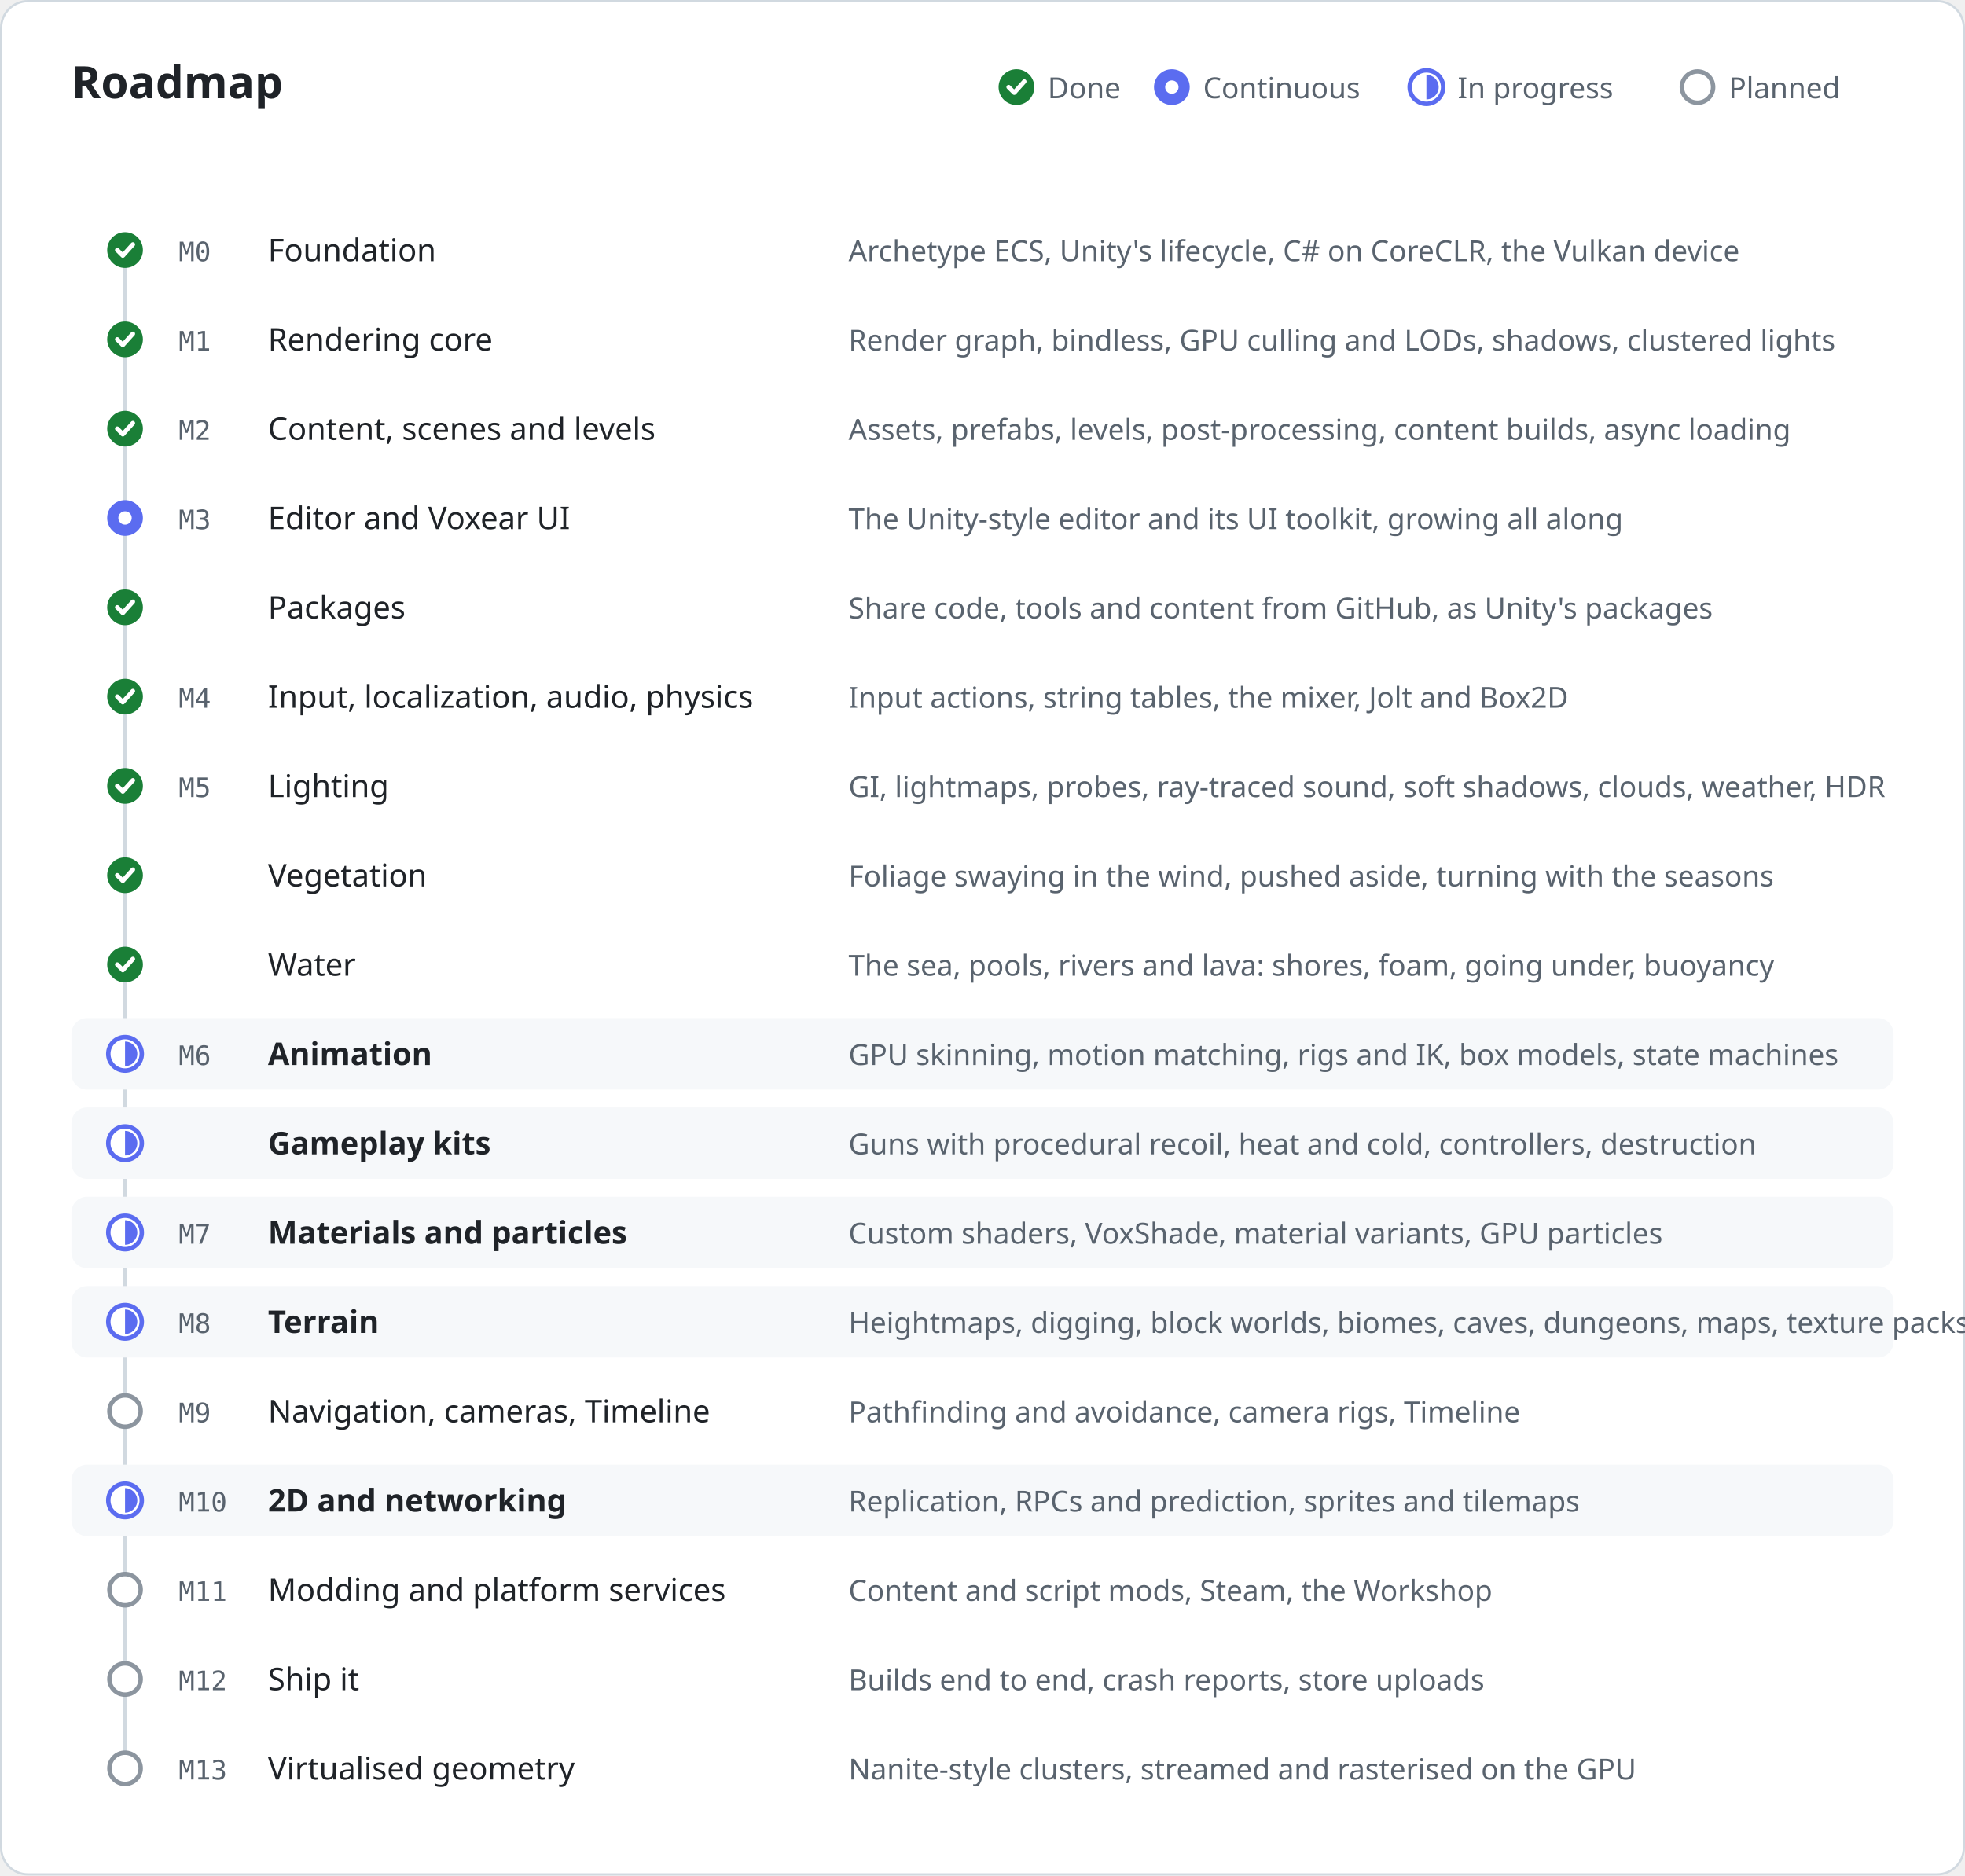
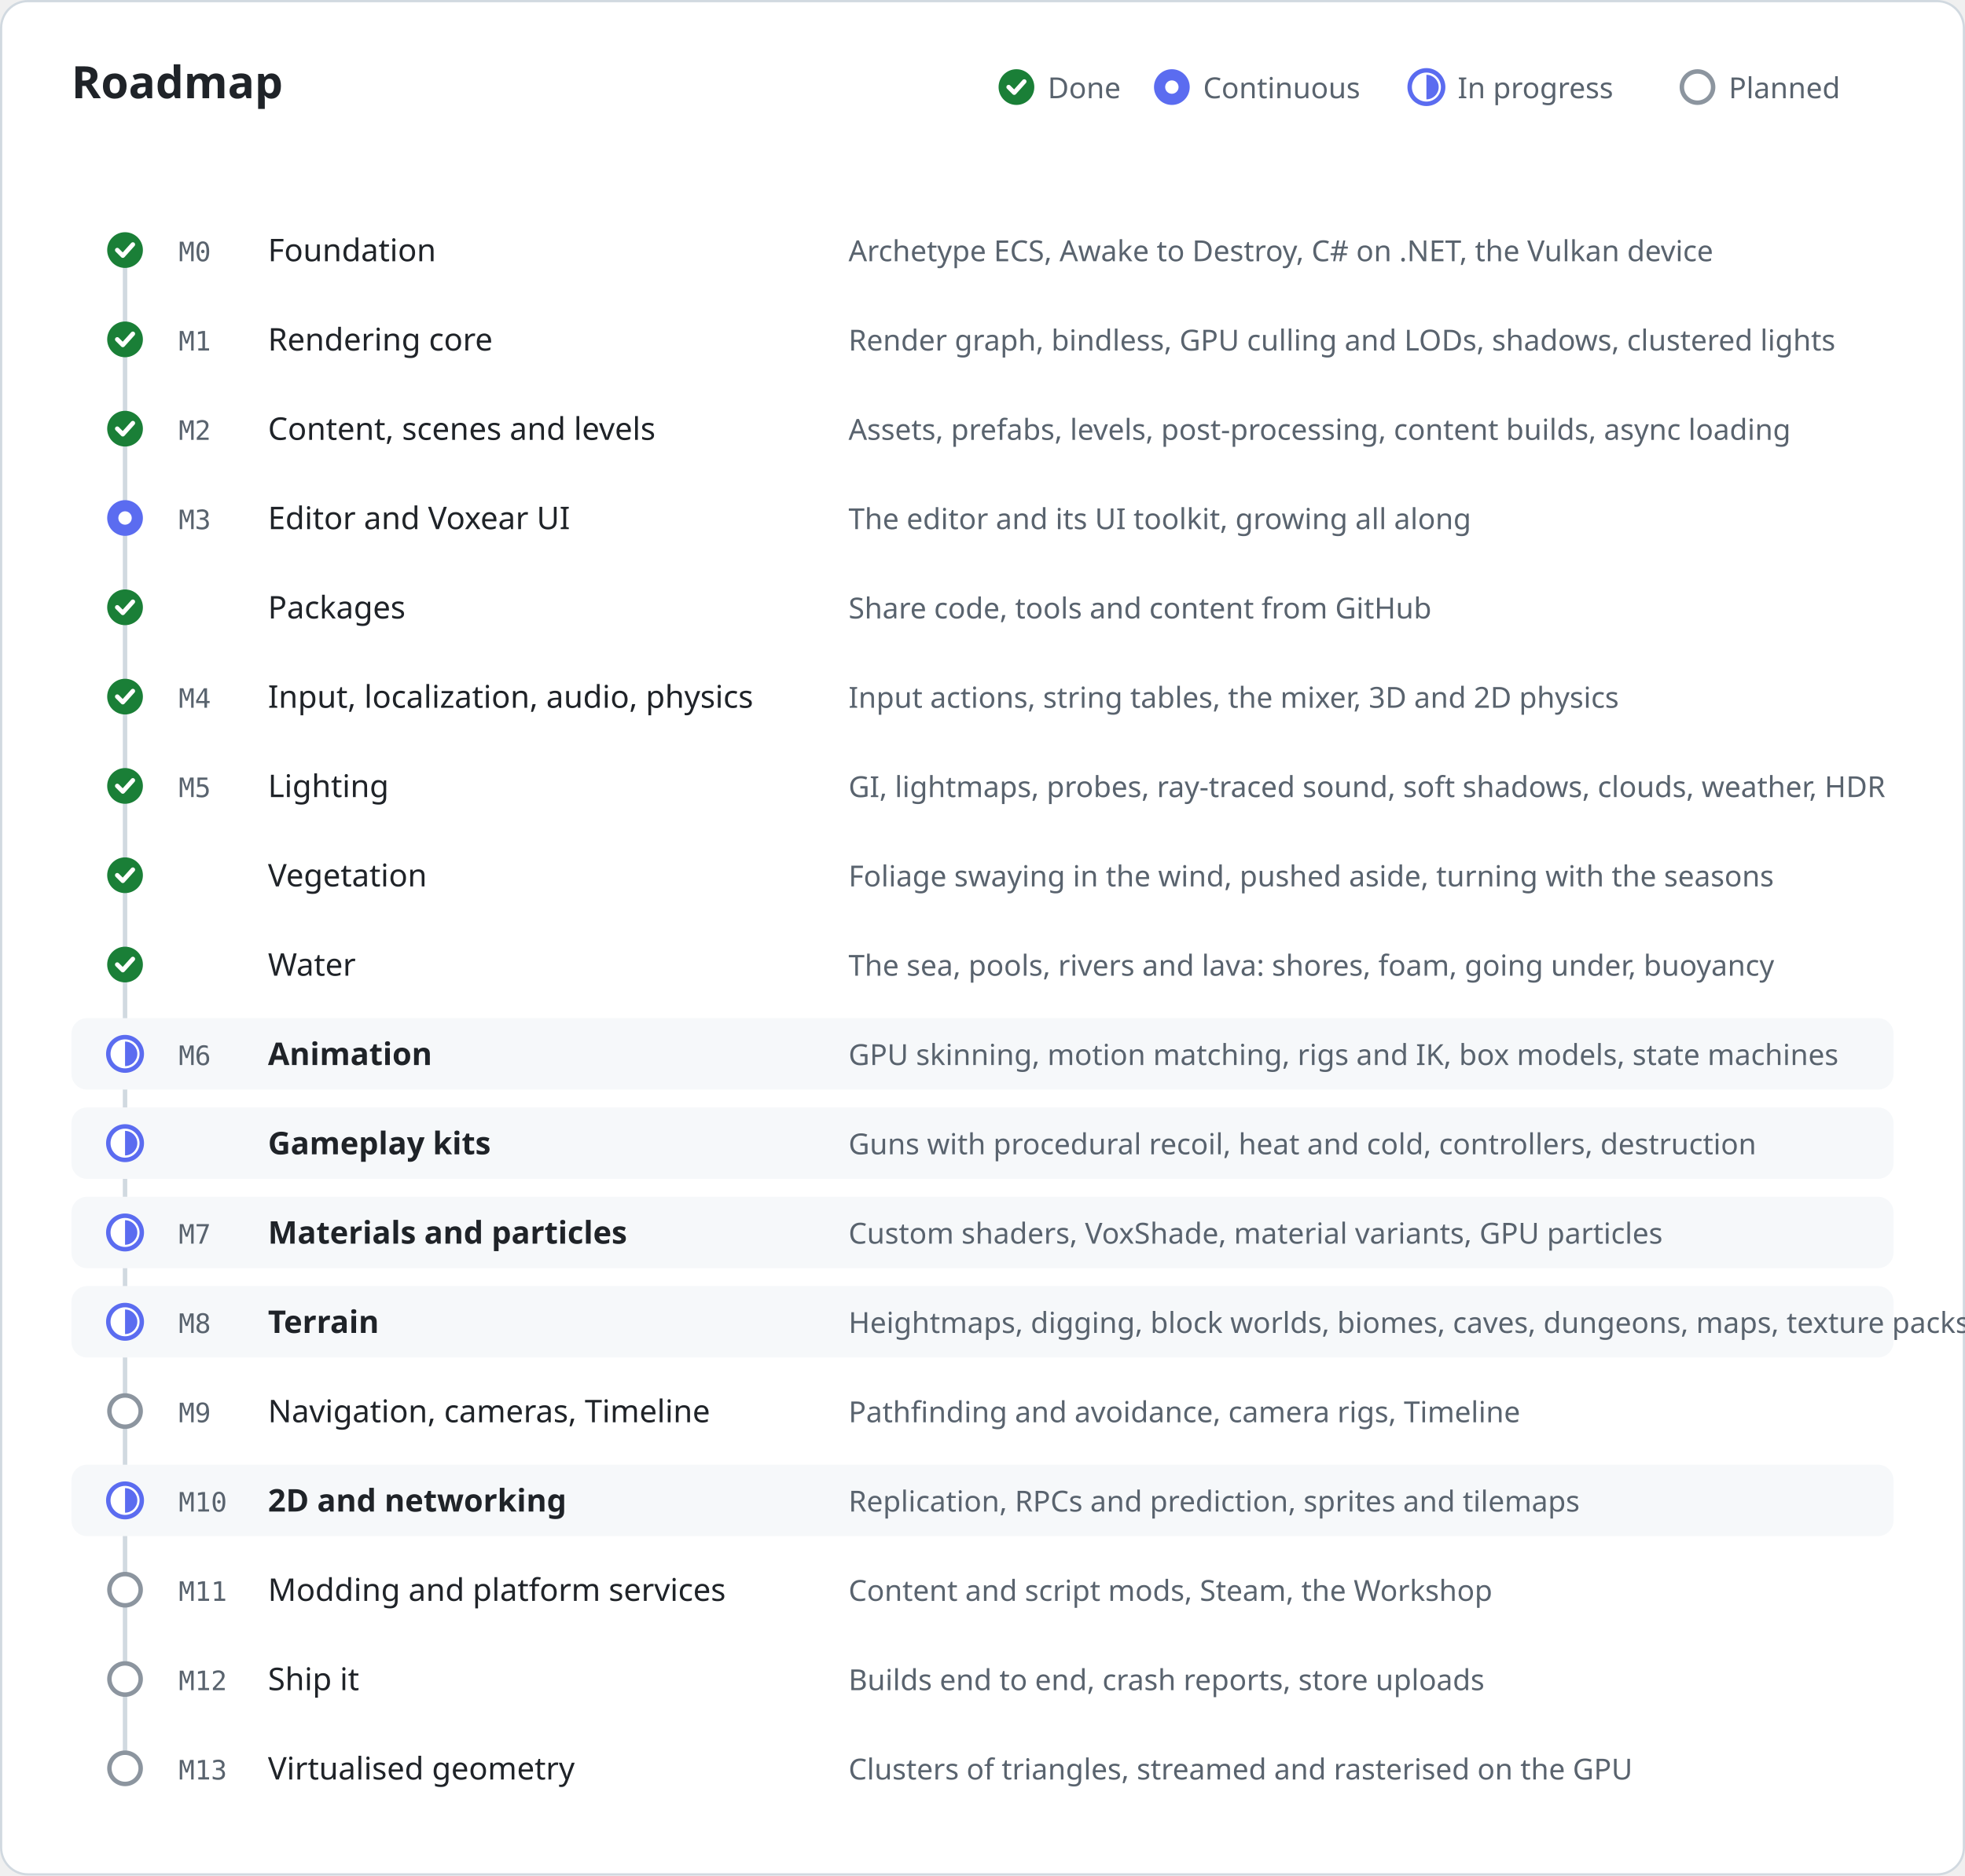
<svg xmlns="http://www.w3.org/2000/svg" width="880" height="840" viewBox="0 0 880 840" role="img" aria-label="Voxear roadmap">
  <rect x="0.5" y="0.5" width="879" height="839" rx="12" fill="#ffffff" stroke="#d1d9e0" />
  <text x="32" y="44" font-family="-apple-system, BlinkMacSystemFont, 'Segoe UI', 'Noto Sans', Helvetica, Arial, sans-serif" font-size="20" font-weight="600" fill="#1f2328">Roadmap</text>
  <circle cx="760.2" cy="39" r="7" fill="#ffffff" stroke="#8c959f" stroke-width="2" />
  <text x="774.2" y="44" font-family="-apple-system, BlinkMacSystemFont, 'Segoe UI', 'Noto Sans', Helvetica, Arial, sans-serif" font-size="13" fill="#59636e">Planned</text>
  <circle cx="638.8" cy="39" r="7.5" fill="#ffffff" stroke="#5b6cf0" stroke-width="2" />
  <path d="M638.8 33.5 a5.5 5.5 0 0 1 0 11 z" fill="#5b6cf0" />
  <text x="652.8" y="44" font-family="-apple-system, BlinkMacSystemFont, 'Segoe UI', 'Noto Sans', Helvetica, Arial, sans-serif" font-size="13" fill="#59636e">In progress</text>
  <circle cx="524.8" cy="39" r="8" fill="#5b6cf0" />
  <circle cx="524.8" cy="39" r="3" fill="#ffffff" />
  <text x="538.8" y="44" font-family="-apple-system, BlinkMacSystemFont, 'Segoe UI', 'Noto Sans', Helvetica, Arial, sans-serif" font-size="13" fill="#59636e">Continuous</text>
  <circle cx="455.2" cy="39" r="8" fill="#1a7f37" />
  <path d="M451.7 39 l2.5 2.5 l4.5-5" fill="none" stroke="#ffffff" stroke-width="2" stroke-linecap="round" stroke-linejoin="round" />
  <text x="469.2" y="44" font-family="-apple-system, BlinkMacSystemFont, 'Segoe UI', 'Noto Sans', Helvetica, Arial, sans-serif" font-size="13" fill="#59636e">Done</text>
  <line x1="56" y1="112" x2="56" y2="792" stroke="#d1d9e0" stroke-width="2" />
  <circle cx="56" cy="112" r="8" fill="#1a7f37" />
  <path d="M52.5 112 l2.5 2.5 l4.5-5" fill="none" stroke="#ffffff" stroke-width="2" stroke-linecap="round" stroke-linejoin="round" />
  <text x="80" y="117" font-family="ui-monospace, SFMono-Regular, 'SF Mono', Menlo, Consolas, monospace" font-size="12" fill="#59636e">M0</text>
  <text x="120" y="117" font-family="-apple-system, BlinkMacSystemFont, 'Segoe UI', 'Noto Sans', Helvetica, Arial, sans-serif" font-size="14" font-weight="500" fill="#1f2328">Foundation</text>
-   <text x="380" y="117" font-family="-apple-system, BlinkMacSystemFont, 'Segoe UI', 'Noto Sans', Helvetica, Arial, sans-serif" font-size="13" fill="#59636e">Archetype ECS, Unity's lifecycle, C# on CoreCLR, the Vulkan device</text>
+   <text x="380" y="117" font-family="-apple-system, BlinkMacSystemFont, 'Segoe UI', 'Noto Sans', Helvetica, Arial, sans-serif" font-size="13" fill="#59636e">Archetype ECS, Awake to Destroy, C# on .NET, the Vulkan device</text>
  <circle cx="56" cy="152" r="8" fill="#1a7f37" />
  <path d="M52.5 152 l2.5 2.5 l4.5-5" fill="none" stroke="#ffffff" stroke-width="2" stroke-linecap="round" stroke-linejoin="round" />
  <text x="80" y="157" font-family="ui-monospace, SFMono-Regular, 'SF Mono', Menlo, Consolas, monospace" font-size="12" fill="#59636e">M1</text>
  <text x="120" y="157" font-family="-apple-system, BlinkMacSystemFont, 'Segoe UI', 'Noto Sans', Helvetica, Arial, sans-serif" font-size="14" font-weight="500" fill="#1f2328">Rendering core</text>
  <text x="380" y="157" font-family="-apple-system, BlinkMacSystemFont, 'Segoe UI', 'Noto Sans', Helvetica, Arial, sans-serif" font-size="13" fill="#59636e">Render graph, bindless, GPU culling and LODs, shadows, clustered lights</text>
  <circle cx="56" cy="192" r="8" fill="#1a7f37" />
  <path d="M52.5 192 l2.5 2.5 l4.5-5" fill="none" stroke="#ffffff" stroke-width="2" stroke-linecap="round" stroke-linejoin="round" />
  <text x="80" y="197" font-family="ui-monospace, SFMono-Regular, 'SF Mono', Menlo, Consolas, monospace" font-size="12" fill="#59636e">M2</text>
  <text x="120" y="197" font-family="-apple-system, BlinkMacSystemFont, 'Segoe UI', 'Noto Sans', Helvetica, Arial, sans-serif" font-size="14" font-weight="500" fill="#1f2328">Content, scenes and levels</text>
  <text x="380" y="197" font-family="-apple-system, BlinkMacSystemFont, 'Segoe UI', 'Noto Sans', Helvetica, Arial, sans-serif" font-size="13" fill="#59636e">Assets, prefabs, levels, post-processing, content builds, async loading</text>
  <circle cx="56" cy="232" r="8" fill="#5b6cf0" />
  <circle cx="56" cy="232" r="3" fill="#ffffff" />
  <text x="80" y="237" font-family="ui-monospace, SFMono-Regular, 'SF Mono', Menlo, Consolas, monospace" font-size="12" fill="#59636e">M3</text>
  <text x="120" y="237" font-family="-apple-system, BlinkMacSystemFont, 'Segoe UI', 'Noto Sans', Helvetica, Arial, sans-serif" font-size="14" font-weight="500" fill="#1f2328">Editor and Voxear UI</text>
-   <text x="380" y="237" font-family="-apple-system, BlinkMacSystemFont, 'Segoe UI', 'Noto Sans', Helvetica, Arial, sans-serif" font-size="13" fill="#59636e">The Unity-style editor and its UI toolkit, growing all along</text>
+   <text x="380" y="237" font-family="-apple-system, BlinkMacSystemFont, 'Segoe UI', 'Noto Sans', Helvetica, Arial, sans-serif" font-size="13" fill="#59636e">The editor and its UI toolkit, growing all along</text>
  <circle cx="56" cy="272" r="8" fill="#1a7f37" />
  <path d="M52.5 272 l2.5 2.5 l4.5-5" fill="none" stroke="#ffffff" stroke-width="2" stroke-linecap="round" stroke-linejoin="round" />
  <text x="80" y="277" font-family="ui-monospace, SFMono-Regular, 'SF Mono', Menlo, Consolas, monospace" font-size="12" fill="#59636e" />
  <text x="120" y="277" font-family="-apple-system, BlinkMacSystemFont, 'Segoe UI', 'Noto Sans', Helvetica, Arial, sans-serif" font-size="14" font-weight="500" fill="#1f2328">Packages</text>
-   <text x="380" y="277" font-family="-apple-system, BlinkMacSystemFont, 'Segoe UI', 'Noto Sans', Helvetica, Arial, sans-serif" font-size="13" fill="#59636e">Share code, tools and content from GitHub, as Unity's packages</text>
+   <text x="380" y="277" font-family="-apple-system, BlinkMacSystemFont, 'Segoe UI', 'Noto Sans', Helvetica, Arial, sans-serif" font-size="13" fill="#59636e">Share code, tools and content from GitHub</text>
  <circle cx="56" cy="312" r="8" fill="#1a7f37" />
  <path d="M52.5 312 l2.5 2.5 l4.5-5" fill="none" stroke="#ffffff" stroke-width="2" stroke-linecap="round" stroke-linejoin="round" />
  <text x="80" y="317" font-family="ui-monospace, SFMono-Regular, 'SF Mono', Menlo, Consolas, monospace" font-size="12" fill="#59636e">M4</text>
  <text x="120" y="317" font-family="-apple-system, BlinkMacSystemFont, 'Segoe UI', 'Noto Sans', Helvetica, Arial, sans-serif" font-size="14" font-weight="500" fill="#1f2328">Input, localization, audio, physics</text>
-   <text x="380" y="317" font-family="-apple-system, BlinkMacSystemFont, 'Segoe UI', 'Noto Sans', Helvetica, Arial, sans-serif" font-size="13" fill="#59636e">Input actions, string tables, the mixer, Jolt and Box2D</text>
+   <text x="380" y="317" font-family="-apple-system, BlinkMacSystemFont, 'Segoe UI', 'Noto Sans', Helvetica, Arial, sans-serif" font-size="13" fill="#59636e">Input actions, string tables, the mixer, 3D and 2D physics</text>
  <circle cx="56" cy="352" r="8" fill="#1a7f37" />
  <path d="M52.5 352 l2.5 2.5 l4.5-5" fill="none" stroke="#ffffff" stroke-width="2" stroke-linecap="round" stroke-linejoin="round" />
  <text x="80" y="357" font-family="ui-monospace, SFMono-Regular, 'SF Mono', Menlo, Consolas, monospace" font-size="12" fill="#59636e">M5</text>
  <text x="120" y="357" font-family="-apple-system, BlinkMacSystemFont, 'Segoe UI', 'Noto Sans', Helvetica, Arial, sans-serif" font-size="14" font-weight="500" fill="#1f2328">Lighting</text>
  <text x="380" y="357" font-family="-apple-system, BlinkMacSystemFont, 'Segoe UI', 'Noto Sans', Helvetica, Arial, sans-serif" font-size="13" fill="#59636e">GI, lightmaps, probes, ray-traced sound, soft shadows, clouds, weather, HDR</text>
  <circle cx="56" cy="392" r="8" fill="#1a7f37" />
  <path d="M52.5 392 l2.5 2.5 l4.5-5" fill="none" stroke="#ffffff" stroke-width="2" stroke-linecap="round" stroke-linejoin="round" />
  <text x="80" y="397" font-family="ui-monospace, SFMono-Regular, 'SF Mono', Menlo, Consolas, monospace" font-size="12" fill="#59636e" />
  <text x="120" y="397" font-family="-apple-system, BlinkMacSystemFont, 'Segoe UI', 'Noto Sans', Helvetica, Arial, sans-serif" font-size="14" font-weight="500" fill="#1f2328">Vegetation</text>
  <text x="380" y="397" font-family="-apple-system, BlinkMacSystemFont, 'Segoe UI', 'Noto Sans', Helvetica, Arial, sans-serif" font-size="13" fill="#59636e">Foliage swaying in the wind, pushed aside, turning with the seasons</text>
  <circle cx="56" cy="432" r="8" fill="#1a7f37" />
  <path d="M52.5 432 l2.5 2.5 l4.5-5" fill="none" stroke="#ffffff" stroke-width="2" stroke-linecap="round" stroke-linejoin="round" />
  <text x="80" y="437" font-family="ui-monospace, SFMono-Regular, 'SF Mono', Menlo, Consolas, monospace" font-size="12" fill="#59636e" />
  <text x="120" y="437" font-family="-apple-system, BlinkMacSystemFont, 'Segoe UI', 'Noto Sans', Helvetica, Arial, sans-serif" font-size="14" font-weight="500" fill="#1f2328">Water</text>
  <text x="380" y="437" font-family="-apple-system, BlinkMacSystemFont, 'Segoe UI', 'Noto Sans', Helvetica, Arial, sans-serif" font-size="13" fill="#59636e">The sea, pools, rivers and lava: shores, foam, going under, buoyancy</text>
  <rect x="32" y="456" width="816" height="32" rx="7" fill="#f6f8fa" />
  <circle cx="56" cy="472" r="7.5" fill="#ffffff" stroke="#5b6cf0" stroke-width="2" />
  <path d="M56 466.5 a5.5 5.5 0 0 1 0 11 z" fill="#5b6cf0" />
  <text x="80" y="477" font-family="ui-monospace, SFMono-Regular, 'SF Mono', Menlo, Consolas, monospace" font-size="12" fill="#59636e">M6</text>
  <text x="120" y="477" font-family="-apple-system, BlinkMacSystemFont, 'Segoe UI', 'Noto Sans', Helvetica, Arial, sans-serif" font-size="14" font-weight="600" fill="#1f2328">Animation</text>
  <text x="380" y="477" font-family="-apple-system, BlinkMacSystemFont, 'Segoe UI', 'Noto Sans', Helvetica, Arial, sans-serif" font-size="13" fill="#59636e">GPU skinning, motion matching, rigs and IK, box models, state machines</text>
  <rect x="32" y="496" width="816" height="32" rx="7" fill="#f6f8fa" />
  <circle cx="56" cy="512" r="7.5" fill="#ffffff" stroke="#5b6cf0" stroke-width="2" />
  <path d="M56 506.5 a5.5 5.5 0 0 1 0 11 z" fill="#5b6cf0" />
  <text x="80" y="517" font-family="ui-monospace, SFMono-Regular, 'SF Mono', Menlo, Consolas, monospace" font-size="12" fill="#59636e" />
  <text x="120" y="517" font-family="-apple-system, BlinkMacSystemFont, 'Segoe UI', 'Noto Sans', Helvetica, Arial, sans-serif" font-size="14" font-weight="600" fill="#1f2328">Gameplay kits</text>
  <text x="380" y="517" font-family="-apple-system, BlinkMacSystemFont, 'Segoe UI', 'Noto Sans', Helvetica, Arial, sans-serif" font-size="13" fill="#59636e">Guns with procedural recoil, heat and cold, controllers, destruction</text>
  <rect x="32" y="536" width="816" height="32" rx="7" fill="#f6f8fa" />
  <circle cx="56" cy="552" r="7.5" fill="#ffffff" stroke="#5b6cf0" stroke-width="2" />
  <path d="M56 546.5 a5.5 5.5 0 0 1 0 11 z" fill="#5b6cf0" />
  <text x="80" y="557" font-family="ui-monospace, SFMono-Regular, 'SF Mono', Menlo, Consolas, monospace" font-size="12" fill="#59636e">M7</text>
  <text x="120" y="557" font-family="-apple-system, BlinkMacSystemFont, 'Segoe UI', 'Noto Sans', Helvetica, Arial, sans-serif" font-size="14" font-weight="600" fill="#1f2328">Materials and particles</text>
  <text x="380" y="557" font-family="-apple-system, BlinkMacSystemFont, 'Segoe UI', 'Noto Sans', Helvetica, Arial, sans-serif" font-size="13" fill="#59636e">Custom shaders, VoxShade, material variants, GPU particles</text>
  <rect x="32" y="576" width="816" height="32" rx="7" fill="#f6f8fa" />
  <circle cx="56" cy="592" r="7.5" fill="#ffffff" stroke="#5b6cf0" stroke-width="2" />
  <path d="M56 586.5 a5.5 5.5 0 0 1 0 11 z" fill="#5b6cf0" />
  <text x="80" y="597" font-family="ui-monospace, SFMono-Regular, 'SF Mono', Menlo, Consolas, monospace" font-size="12" fill="#59636e">M8</text>
  <text x="120" y="597" font-family="-apple-system, BlinkMacSystemFont, 'Segoe UI', 'Noto Sans', Helvetica, Arial, sans-serif" font-size="14" font-weight="600" fill="#1f2328">Terrain</text>
  <text x="380" y="597" font-family="-apple-system, BlinkMacSystemFont, 'Segoe UI', 'Noto Sans', Helvetica, Arial, sans-serif" font-size="13" fill="#59636e">Heightmaps, digging, block worlds, biomes, caves, dungeons, maps, texture packs</text>
  <circle cx="56" cy="632" r="7" fill="#ffffff" stroke="#8c959f" stroke-width="2" />
  <text x="80" y="637" font-family="ui-monospace, SFMono-Regular, 'SF Mono', Menlo, Consolas, monospace" font-size="12" fill="#59636e">M9</text>
  <text x="120" y="637" font-family="-apple-system, BlinkMacSystemFont, 'Segoe UI', 'Noto Sans', Helvetica, Arial, sans-serif" font-size="14" font-weight="500" fill="#1f2328">Navigation, cameras, Timeline</text>
  <text x="380" y="637" font-family="-apple-system, BlinkMacSystemFont, 'Segoe UI', 'Noto Sans', Helvetica, Arial, sans-serif" font-size="13" fill="#59636e">Pathfinding and avoidance, camera rigs, Timeline</text>
  <rect x="32" y="656" width="816" height="32" rx="7" fill="#f6f8fa" />
  <circle cx="56" cy="672" r="7.5" fill="#ffffff" stroke="#5b6cf0" stroke-width="2" />
  <path d="M56 666.5 a5.5 5.5 0 0 1 0 11 z" fill="#5b6cf0" />
  <text x="80" y="677" font-family="ui-monospace, SFMono-Regular, 'SF Mono', Menlo, Consolas, monospace" font-size="12" fill="#59636e">M10</text>
  <text x="120" y="677" font-family="-apple-system, BlinkMacSystemFont, 'Segoe UI', 'Noto Sans', Helvetica, Arial, sans-serif" font-size="14" font-weight="600" fill="#1f2328">2D and networking</text>
  <text x="380" y="677" font-family="-apple-system, BlinkMacSystemFont, 'Segoe UI', 'Noto Sans', Helvetica, Arial, sans-serif" font-size="13" fill="#59636e">Replication, RPCs and prediction, sprites and tilemaps</text>
  <circle cx="56" cy="712" r="7" fill="#ffffff" stroke="#8c959f" stroke-width="2" />
  <text x="80" y="717" font-family="ui-monospace, SFMono-Regular, 'SF Mono', Menlo, Consolas, monospace" font-size="12" fill="#59636e">M11</text>
  <text x="120" y="717" font-family="-apple-system, BlinkMacSystemFont, 'Segoe UI', 'Noto Sans', Helvetica, Arial, sans-serif" font-size="14" font-weight="500" fill="#1f2328">Modding and platform services</text>
  <text x="380" y="717" font-family="-apple-system, BlinkMacSystemFont, 'Segoe UI', 'Noto Sans', Helvetica, Arial, sans-serif" font-size="13" fill="#59636e">Content and script mods, Steam, the Workshop</text>
  <circle cx="56" cy="752" r="7" fill="#ffffff" stroke="#8c959f" stroke-width="2" />
  <text x="80" y="757" font-family="ui-monospace, SFMono-Regular, 'SF Mono', Menlo, Consolas, monospace" font-size="12" fill="#59636e">M12</text>
  <text x="120" y="757" font-family="-apple-system, BlinkMacSystemFont, 'Segoe UI', 'Noto Sans', Helvetica, Arial, sans-serif" font-size="14" font-weight="500" fill="#1f2328">Ship it</text>
  <text x="380" y="757" font-family="-apple-system, BlinkMacSystemFont, 'Segoe UI', 'Noto Sans', Helvetica, Arial, sans-serif" font-size="13" fill="#59636e">Builds end to end, crash reports, store uploads</text>
  <circle cx="56" cy="792" r="7" fill="#ffffff" stroke="#8c959f" stroke-width="2" />
  <text x="80" y="797" font-family="ui-monospace, SFMono-Regular, 'SF Mono', Menlo, Consolas, monospace" font-size="12" fill="#59636e">M13</text>
  <text x="120" y="797" font-family="-apple-system, BlinkMacSystemFont, 'Segoe UI', 'Noto Sans', Helvetica, Arial, sans-serif" font-size="14" font-weight="500" fill="#1f2328">Virtualised geometry</text>
-   <text x="380" y="797" font-family="-apple-system, BlinkMacSystemFont, 'Segoe UI', 'Noto Sans', Helvetica, Arial, sans-serif" font-size="13" fill="#59636e">Nanite-style clusters, streamed and rasterised on the GPU</text>
+   <text x="380" y="797" font-family="-apple-system, BlinkMacSystemFont, 'Segoe UI', 'Noto Sans', Helvetica, Arial, sans-serif" font-size="13" fill="#59636e">Clusters of triangles, streamed and rasterised on the GPU</text>
</svg>
